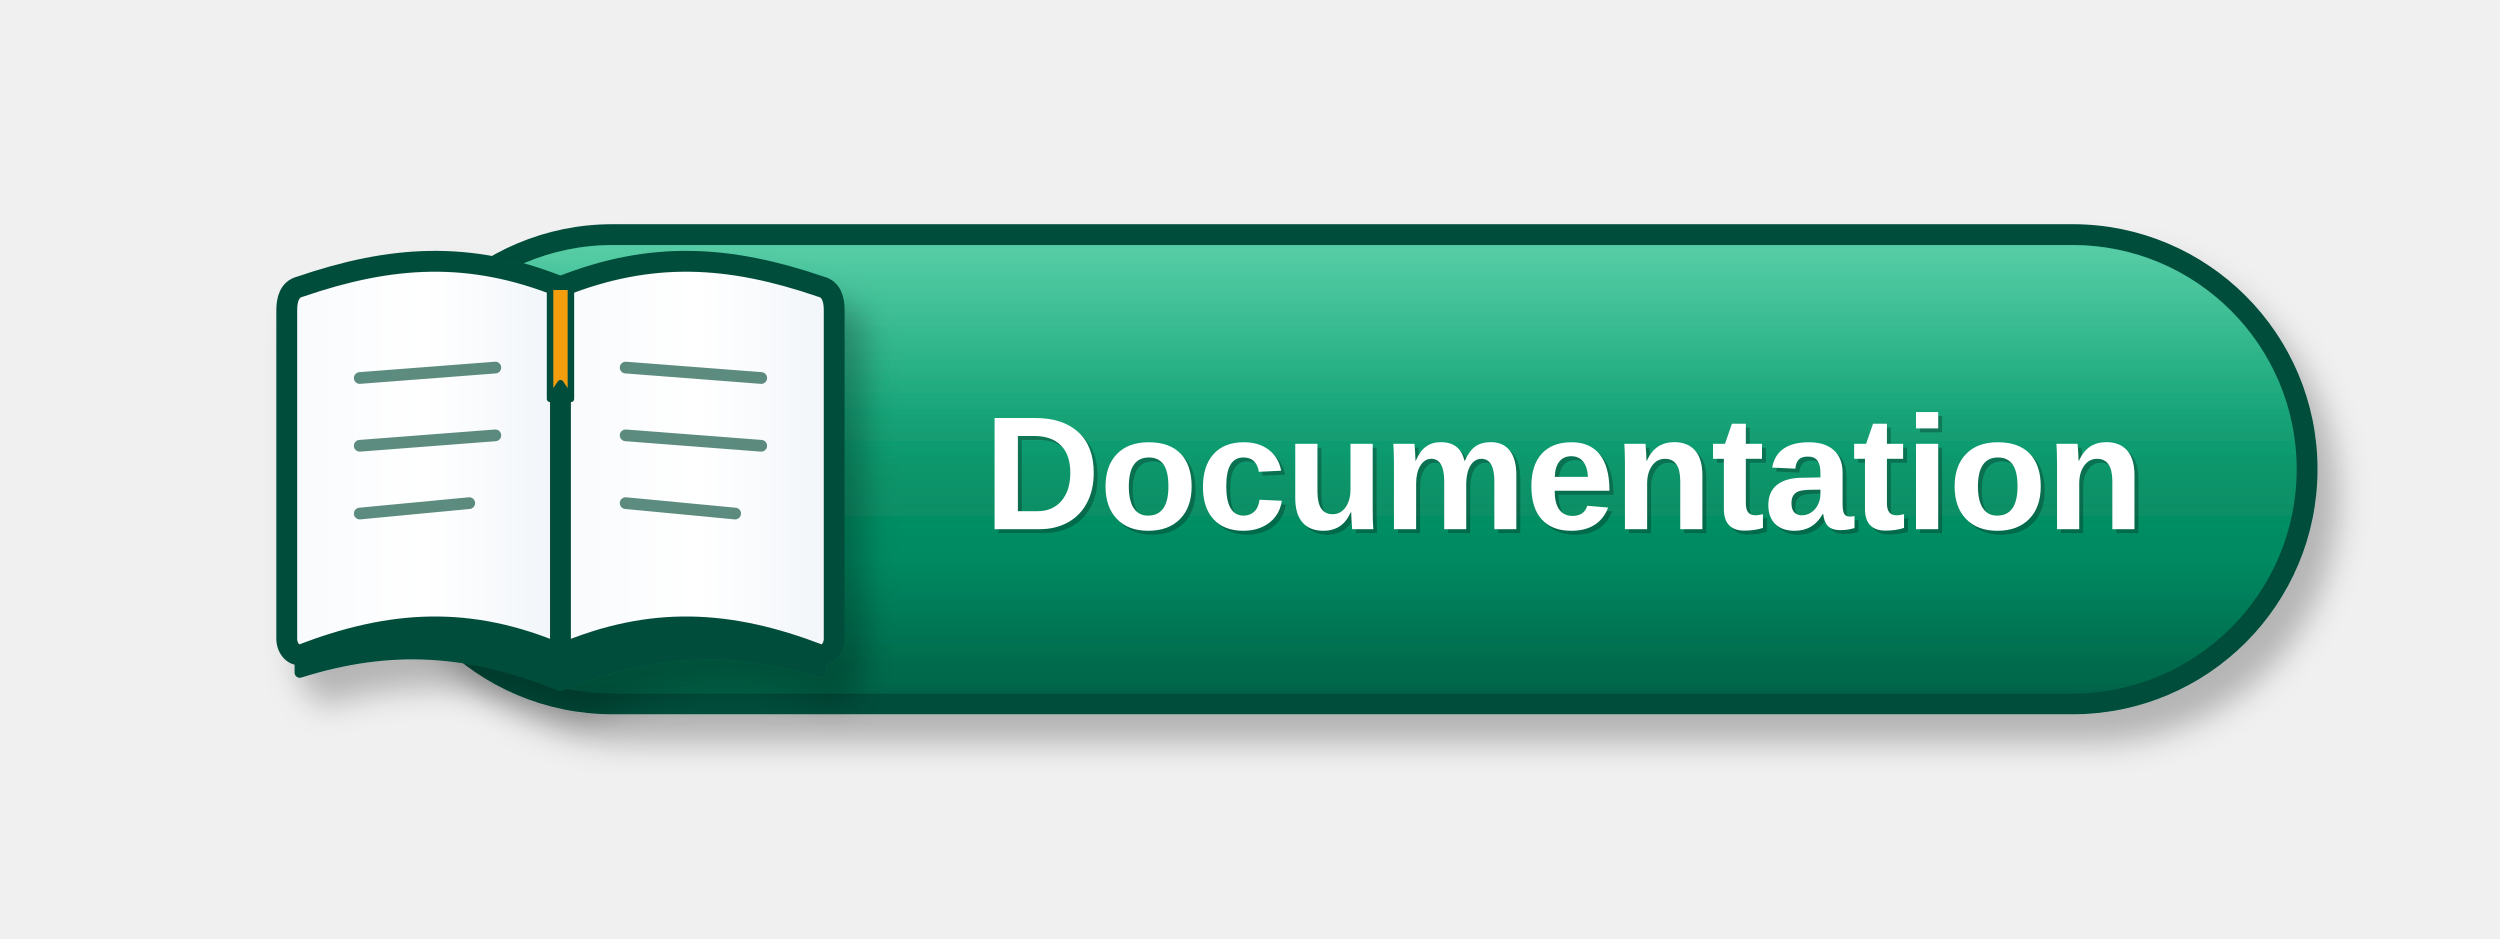
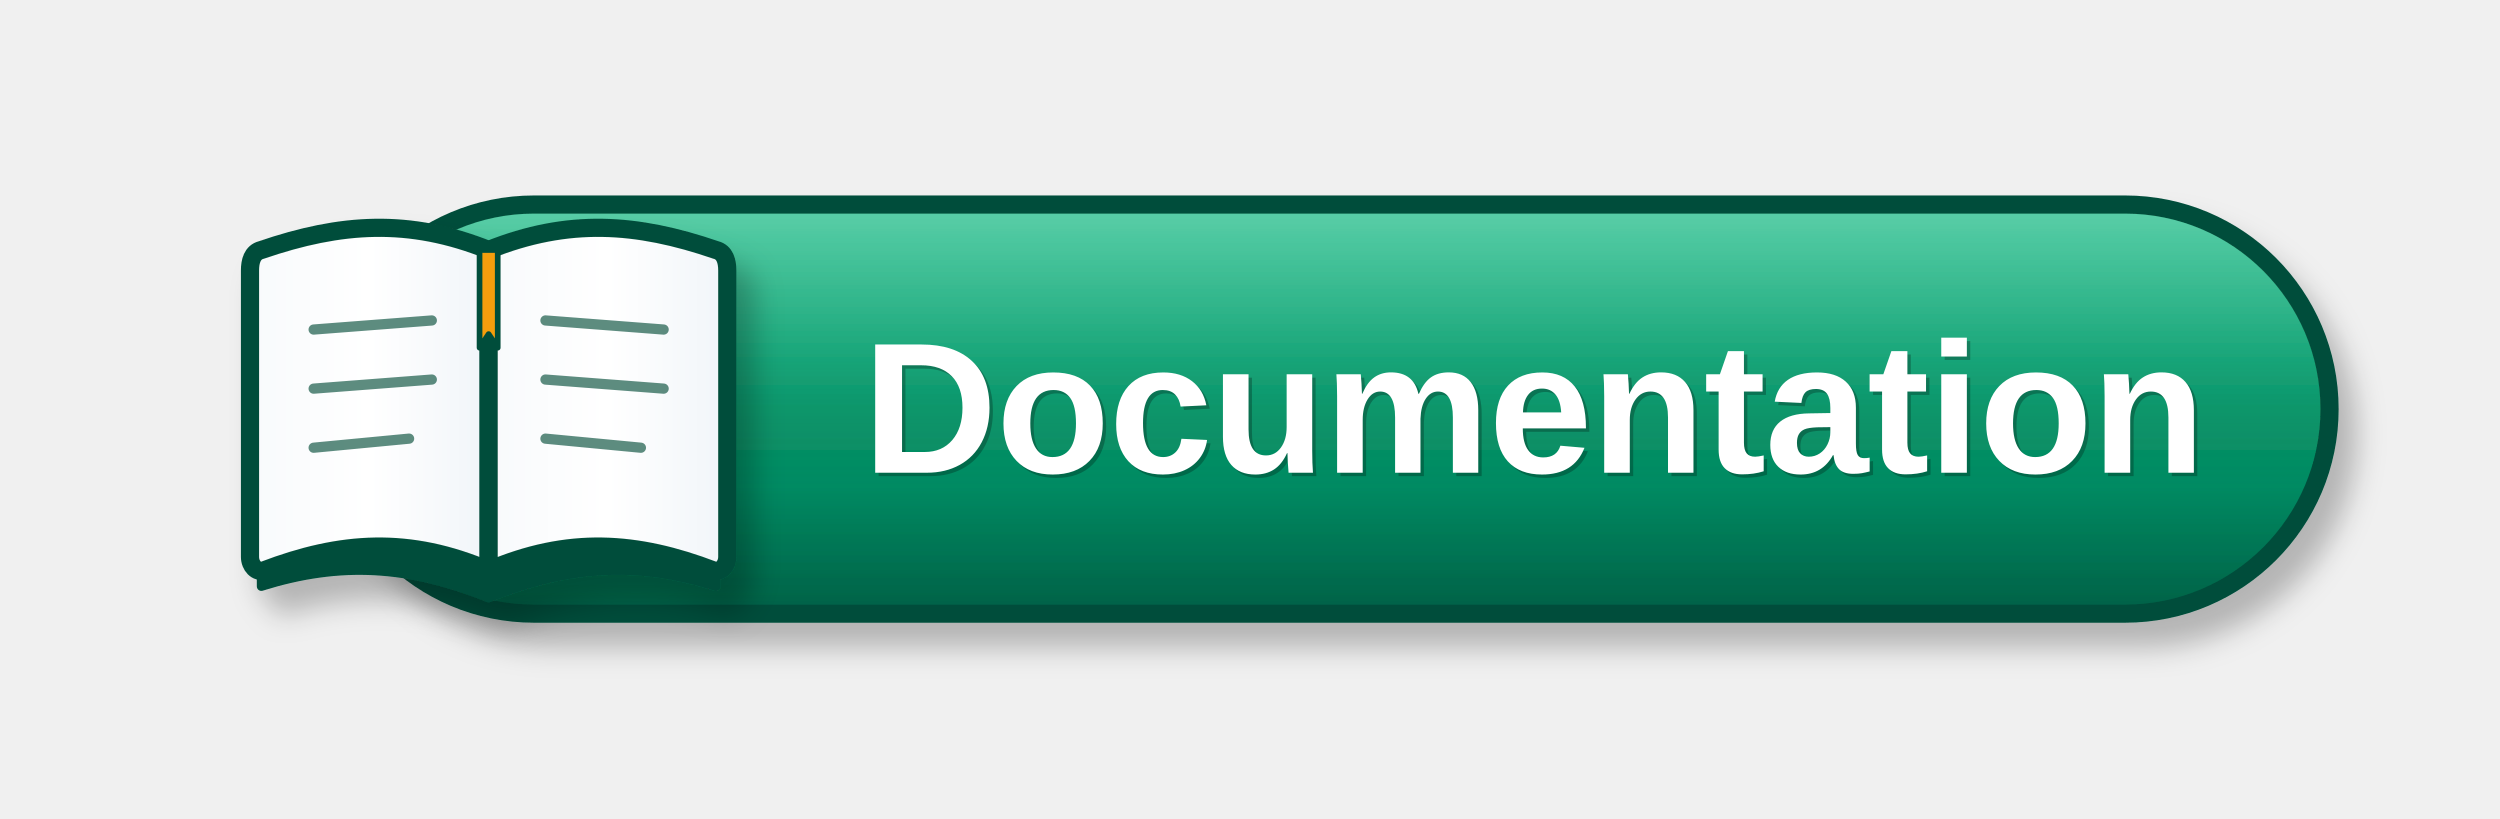
- <svg xmlns="http://www.w3.org/2000/svg" viewBox="0 0 959 360" width="959" height="360">
+ <svg xmlns="http://www.w3.org/2000/svg" viewBox="0 0 1100 360" width="1100" height="360">
  <defs>
    <filter id="shadow_green" x="-15%" y="-15%" width="140%" height="140%">
      <feDropShadow dx="8" dy="11" stdDeviation="6" flood-color="#000000" flood-opacity="0.25" />
    </filter>
    <linearGradient id="pillGrad_green" x1="0%" y1="0%" x2="0%" y2="100%">
      <stop offset="0%" stop-color="#10b981" />
      <stop offset="50%" stop-color="#059669" />
      <stop offset="100%" stop-color="#047857" />
    </linearGradient>
    <linearGradient id="gloss_green" x1="0%" y1="0%" x2="0%" y2="100%">
      <stop offset="0%" stop-color="#ffffff" stop-opacity="0.30" />
      <stop offset="35%" stop-color="#ffffff" stop-opacity="0.08" />
      <stop offset="70%" stop-color="#000000" stop-opacity="0.0" />
      <stop offset="100%" stop-color="#000000" stop-opacity="0.18" />
    </linearGradient>
    <linearGradient id="pageGrad" x1="0%" y1="0%" x2="100%" y2="0%">
      <stop offset="0%" stop-color="#f8fafc" />
      <stop offset="50%" stop-color="#ffffff" />
      <stop offset="100%" stop-color="#f1f5f9" />
    </linearGradient>
  </defs>
  <g filter="url(#shadow_green)">
-     <rect x="145" y="90" width="740" height="180" rx="90" ry="90" fill="url(#pillGrad_green)" stroke="#064e3b" stroke-width="8" />
-     <rect x="149" y="94" width="732" height="172" rx="86" ry="86" fill="url(#gloss_green)" />
+     <rect x="145" y="90" width="880" height="180" rx="90" ry="90" fill="url(#pillGrad_green)" stroke="#064e3b" stroke-width="8" />
+     <rect x="149" y="94" width="872" height="172" rx="86" ry="86" fill="url(#gloss_green)" />
  </g>
  <g filter="url(#shadow_green)">
    <path d="M 115 248              C 150 237, 180 239, 215 253              C 250 239, 280 237, 315 248              L 315 258              C 280 247, 250 249, 215 263              C 180 249, 150 247, 115 258              Z" fill="#064e3b" stroke="#064e3b" stroke-width="4" stroke-linejoin="round" />
    <path d="M 215 110              C 180 96, 150 98, 115 110              C 111 111, 110 115, 110 119              L 110 245              C 110 249, 113 252, 116 251              C 150 238, 180 236, 215 251              Z" fill="url(#pageGrad)" stroke="#064e3b" stroke-width="8" stroke-linejoin="round" />
    <path d="M 215 110              C 250 96, 280 98, 315 110              C 319 111, 320 115, 320 119              L 320 245              C 320 249, 317 252, 314 251              C 280 238, 250 236, 215 251              Z" fill="url(#pageGrad)" stroke="#064e3b" stroke-width="8" stroke-linejoin="round" />
    <line x1="215" y1="110" x2="215" y2="251" stroke="#064e3b" stroke-width="6" stroke-linecap="round" />
    <path d="M 211 110              L 211 153              L 215 147              L 219 153              L 219 110              Z" fill="#f59e0b" stroke="#064e3b" stroke-width="2.5" stroke-linejoin="round" />
    <line x1="138" y1="145" x2="190" y2="141" stroke="#064e3b" stroke-width="4.5" stroke-linecap="round" opacity="0.65" />
    <line x1="138" y1="171" x2="190" y2="167" stroke="#064e3b" stroke-width="4.5" stroke-linecap="round" opacity="0.65" />
    <line x1="138" y1="197" x2="180" y2="193" stroke="#064e3b" stroke-width="4.5" stroke-linecap="round" opacity="0.65" />
    <line x1="240" y1="141" x2="292" y2="145" stroke="#064e3b" stroke-width="4.5" stroke-linecap="round" opacity="0.65" />
    <line x1="240" y1="167" x2="292" y2="171" stroke="#064e3b" stroke-width="4.5" stroke-linecap="round" opacity="0.65" />
    <line x1="240" y1="193" x2="282" y2="197" stroke="#064e3b" stroke-width="4.5" stroke-linecap="round" opacity="0.65" />
  </g>
  <g>
-     <text x="601.5" y="204.5" font-family="Arial, Helvetica, sans-serif" font-size="62" font-weight="bold" fill="#000000" fill-opacity="0.25" text-anchor="middle" letter-spacing="-0.5">Documentation</text>
-     <text x="600" y="203" font-family="Arial, Helvetica, sans-serif" font-size="62" font-weight="bold" fill="#FFFFFF" text-anchor="middle" letter-spacing="-0.5">Documentation</text>
+     <text x="676.5" y="209.5" font-family="Arial, Helvetica, sans-serif" font-size="82" font-weight="bold" fill="#000000" fill-opacity="0.25" text-anchor="middle" letter-spacing="-0.5">Documentation</text>
+     <text x="675" y="208" font-family="Arial, Helvetica, sans-serif" font-size="82" font-weight="bold" fill="#FFFFFF" text-anchor="middle" letter-spacing="-0.5">Documentation</text>
  </g>
</svg>
